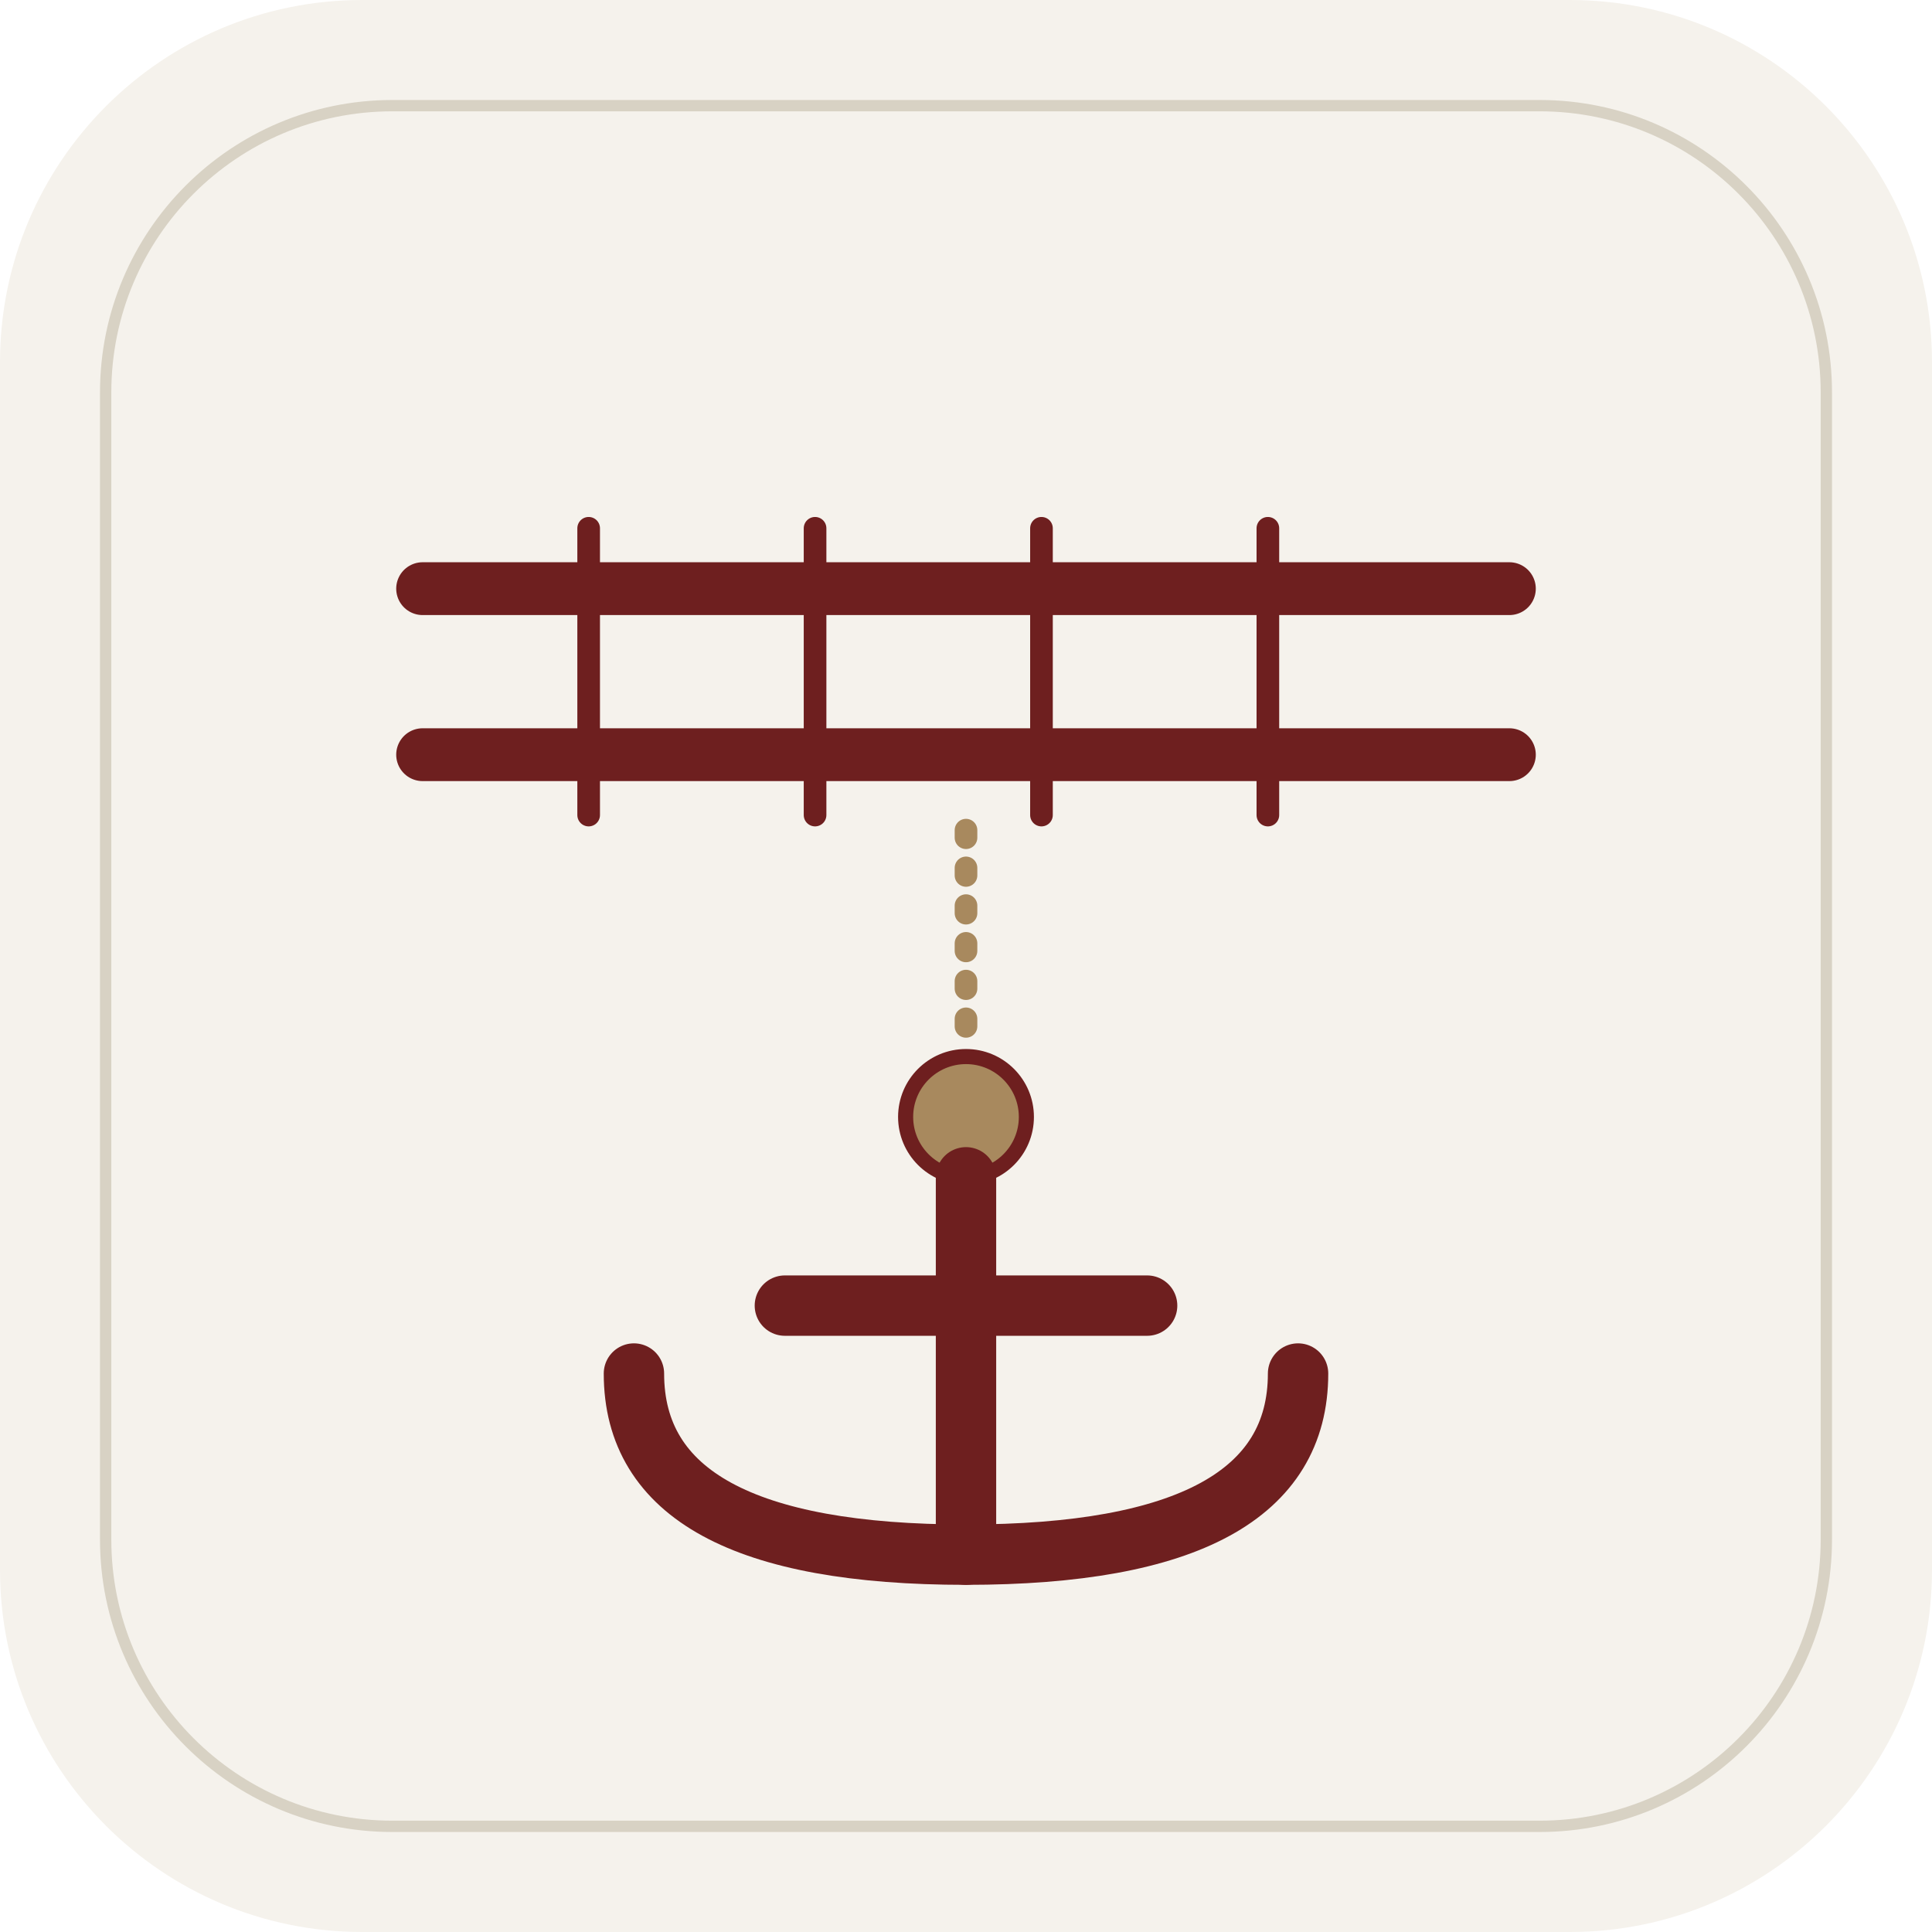
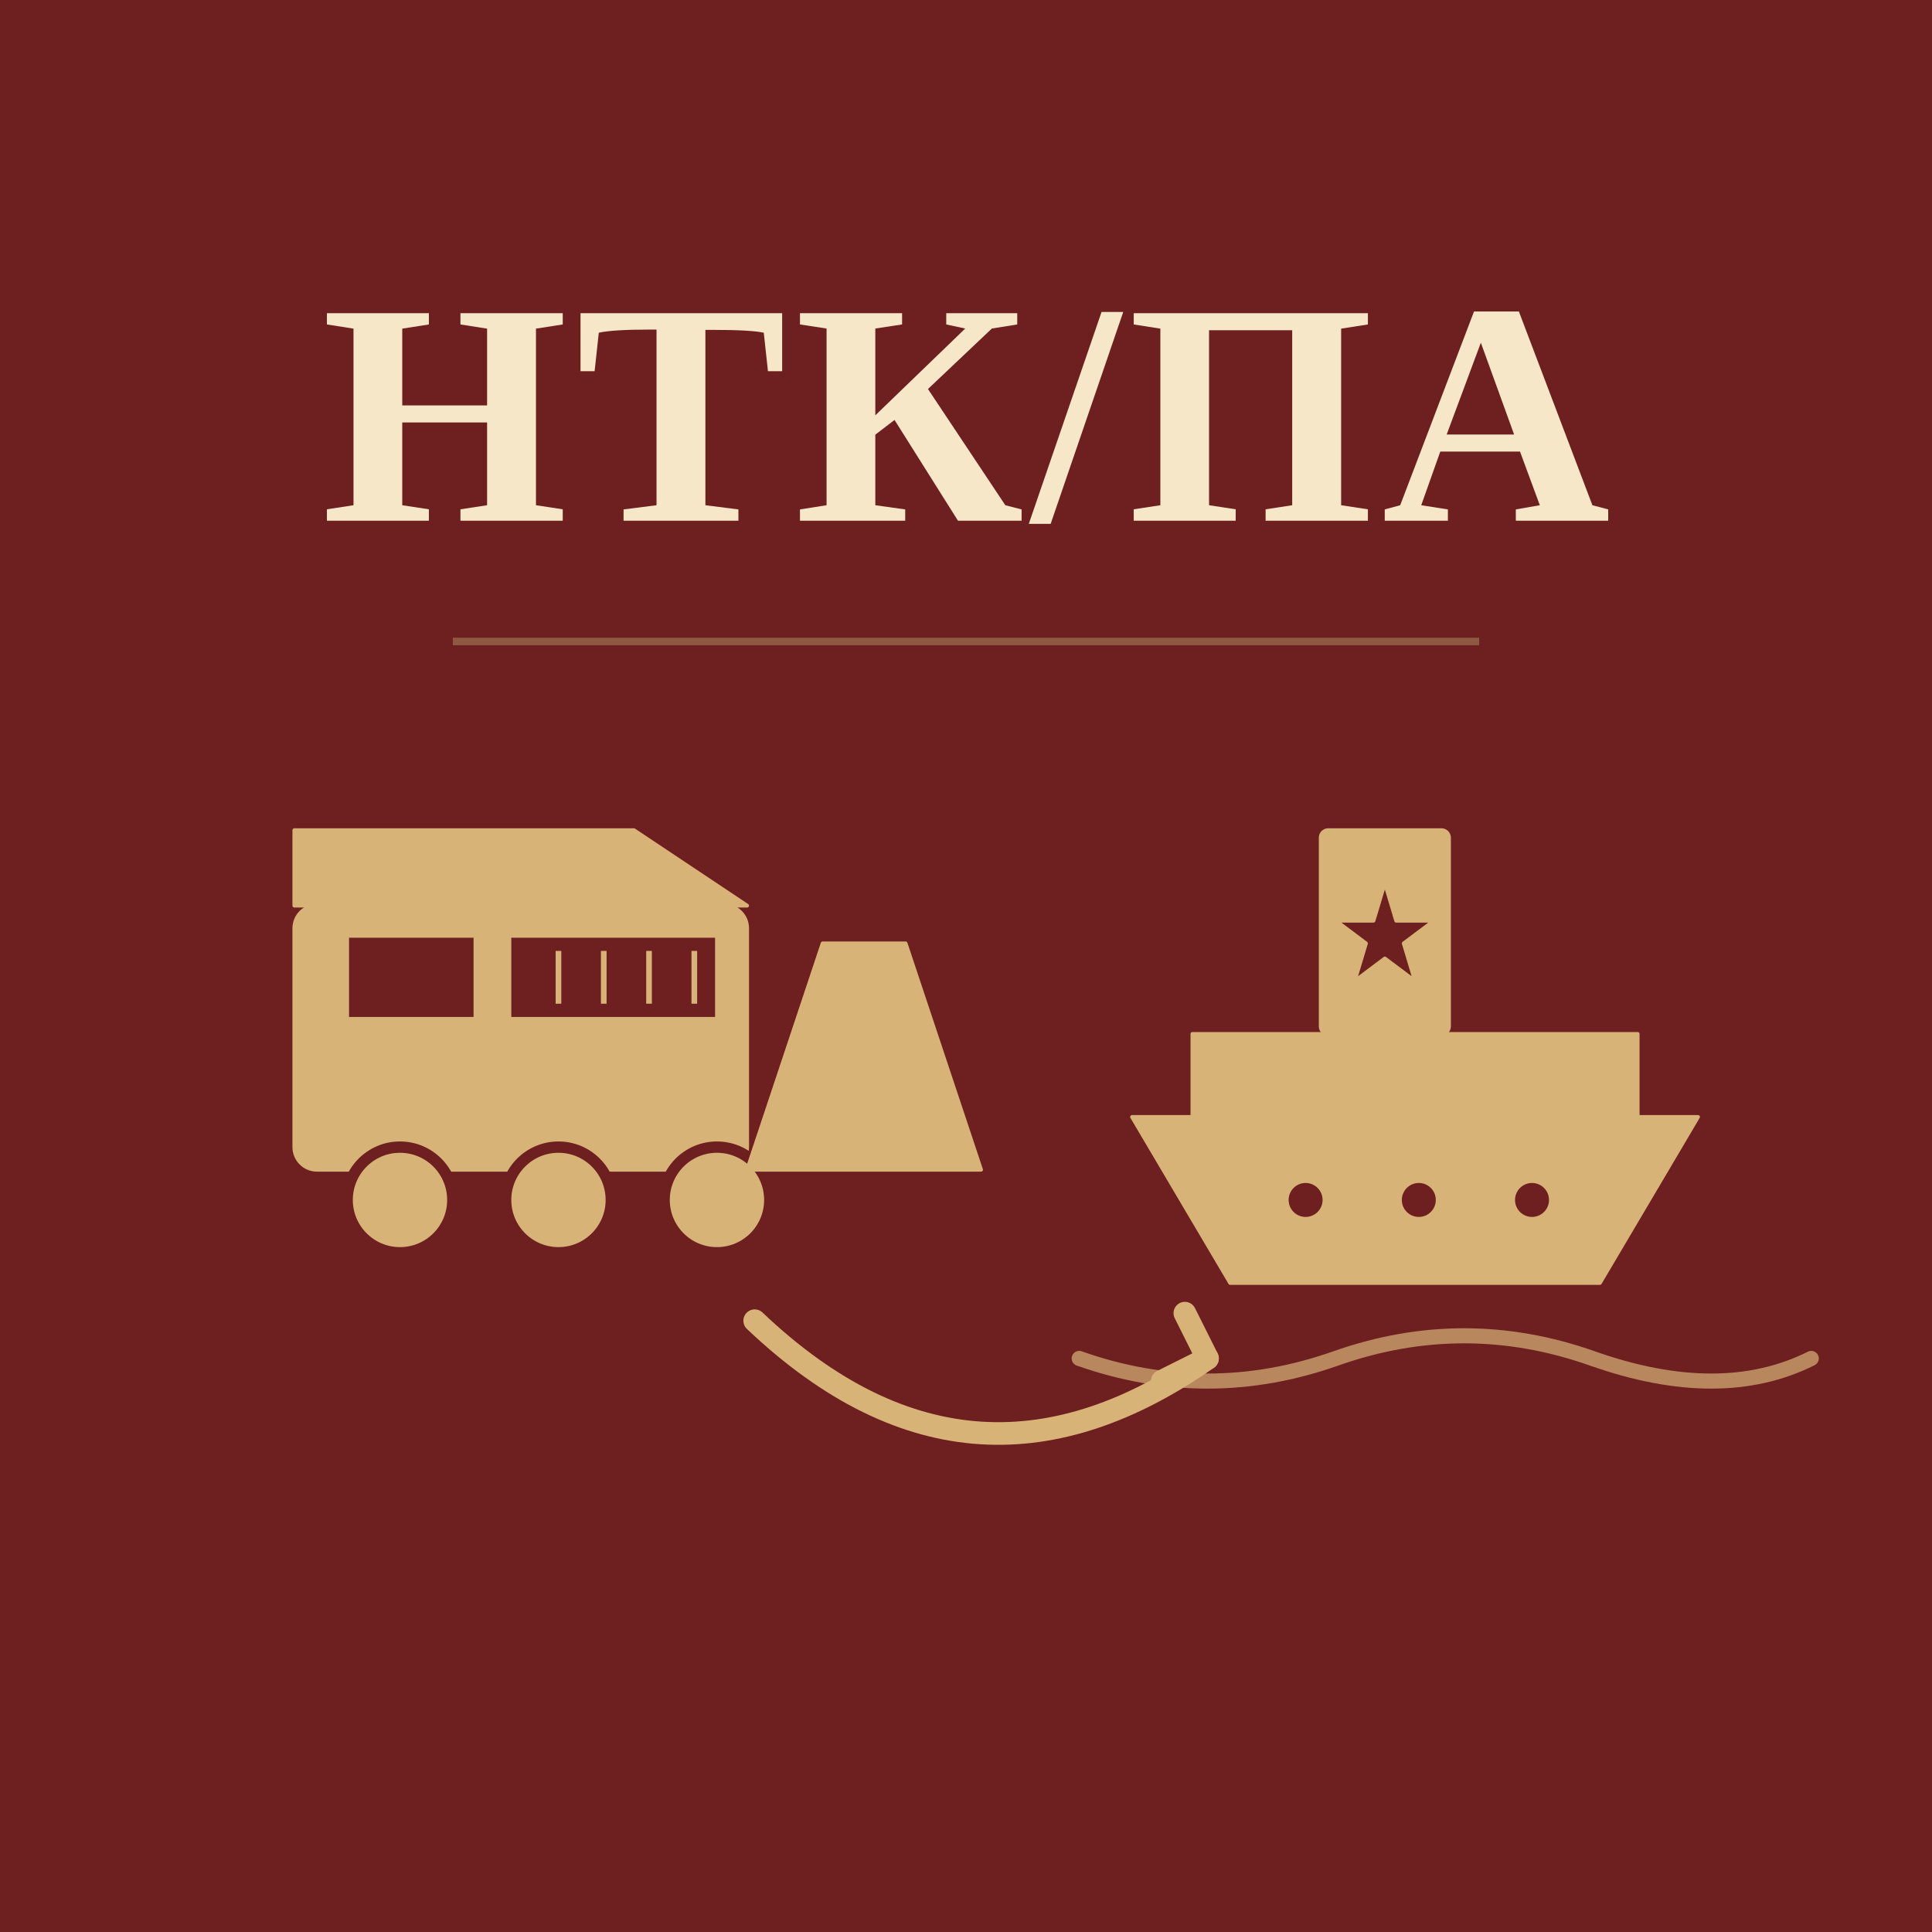
- <svg xmlns="http://www.w3.org/2000/svg" viewBox="0 0 512 512">
-   <rect width="512" height="512" rx="96" fill="#f5f2ec" />
-   <rect x="28" y="28" width="456" height="456" rx="76" fill="none" stroke="#d8d2c4" stroke-width="3" />
-   <g stroke="#6e1f1f" fill="none" stroke-linecap="round">
-     <line x1="112" y1="156" x2="400" y2="156" stroke-width="14" />
-     <line x1="112" y1="200" x2="400" y2="200" stroke-width="14" />
-     <line x1="156" y1="140" x2="156" y2="216" stroke-width="6" />
-     <line x1="216" y1="140" x2="216" y2="216" stroke-width="6" />
-     <line x1="276" y1="140" x2="276" y2="216" stroke-width="6" />
-     <line x1="336" y1="140" x2="336" y2="216" stroke-width="6" />
+ <svg xmlns="http://www.w3.org/2000/svg" viewBox="0 0 512 512" preserveAspectRatio="xMidYMid slice">
+   <rect width="512" height="512" fill="#6e1f1f" />
+   <g fill="#f5e7c8" font-family="Georgia, 'Times New Roman', serif" font-weight="700" text-anchor="middle">
+     <text x="256" y="138" font-size="84" letter-spacing="2">НТК/ПА</text>
  </g>
-   <line x1="256" y1="220" x2="256" y2="276" stroke="#a8895e" stroke-width="6" stroke-linecap="round" stroke-dasharray="2 8" />
-   <g fill="none" stroke="#6e1f1f" stroke-width="16" stroke-linecap="round" stroke-linejoin="round">
-     <circle cx="256" cy="296" r="16" fill="#a8895e" stroke-width="4" />
-     <line x1="256" y1="312" x2="256" y2="412" />
-     <line x1="208" y1="346" x2="304" y2="346" />
-     <path d="M 168 364 Q 168 412 256 412 Q 344 412 344 364" />
+   <line x1="120" y1="170" x2="392" y2="170" stroke="#a8895e" stroke-width="2" opacity=".55" />
+   <g fill="#d8b377" stroke="#d8b377" stroke-linejoin="round">
+     <rect x="78" y="240" width="120" height="70" rx="6" />
+     <path d="M78 240 L78 220 L168 220 L198 240 Z" />
+     <rect x="92" y="248" width="34" height="22" fill="#6e1f1f" />
+     <rect x="135" y="248" width="55" height="22" fill="#6e1f1f" />
+     <line x1="148" y1="252" x2="148" y2="266" stroke="#d8b377" stroke-width="1.5" />
+     <line x1="160" y1="252" x2="160" y2="266" stroke="#d8b377" stroke-width="1.5" />
+     <line x1="172" y1="252" x2="172" y2="266" stroke="#d8b377" stroke-width="1.5" />
+     <line x1="184" y1="252" x2="184" y2="266" stroke="#d8b377" stroke-width="1.5" />
+     <circle cx="106" cy="318" r="14" fill="#d8b377" stroke="#6e1f1f" stroke-width="3" />
+     <circle cx="148" cy="318" r="14" fill="#d8b377" stroke="#6e1f1f" stroke-width="3" />
+     <circle cx="190" cy="318" r="14" fill="#d8b377" stroke="#6e1f1f" stroke-width="3" />
+     <path d="M198 310 L260 310 L240 250 L218 250 Z" fill="#d8b377" />
  </g>
+   <g fill="none" stroke="#d8b377" stroke-width="6" stroke-linecap="round" stroke-linejoin="round">
+     <path d="M 200 350 C 240 388, 280 388, 320 360" />
+     <path d="M 314 348 L 320 360 L 308 366" stroke-width="6" />
+   </g>
+   <g fill="#d8b377" stroke="#d8b377" stroke-linejoin="round">
+     <rect x="350" y="220" width="34" height="54" rx="2" />
+     <path d="M367 234 L370 244 L380 244 L372 250 L375 260 L367 254 L359 260 L362 250 L354 244 L364 244 Z" fill="#6e1f1f" />
+     <rect x="316" y="274" width="118" height="22" />
+     <path d="M300 296 L450 296 L424 340 L326 340 Z" fill="#d8b377" />
+     <circle cx="346" cy="318" r="5" fill="#6e1f1f" />
+     <circle cx="376" cy="318" r="5" fill="#6e1f1f" />
+     <circle cx="406" cy="318" r="5" fill="#6e1f1f" />
+   </g>
+   <path d="M 286 360 Q 320 372, 354 360 T 422 360 T 480 360" fill="none" stroke="#d8b377" stroke-width="4" stroke-linecap="round" opacity=".7" />
</svg>
